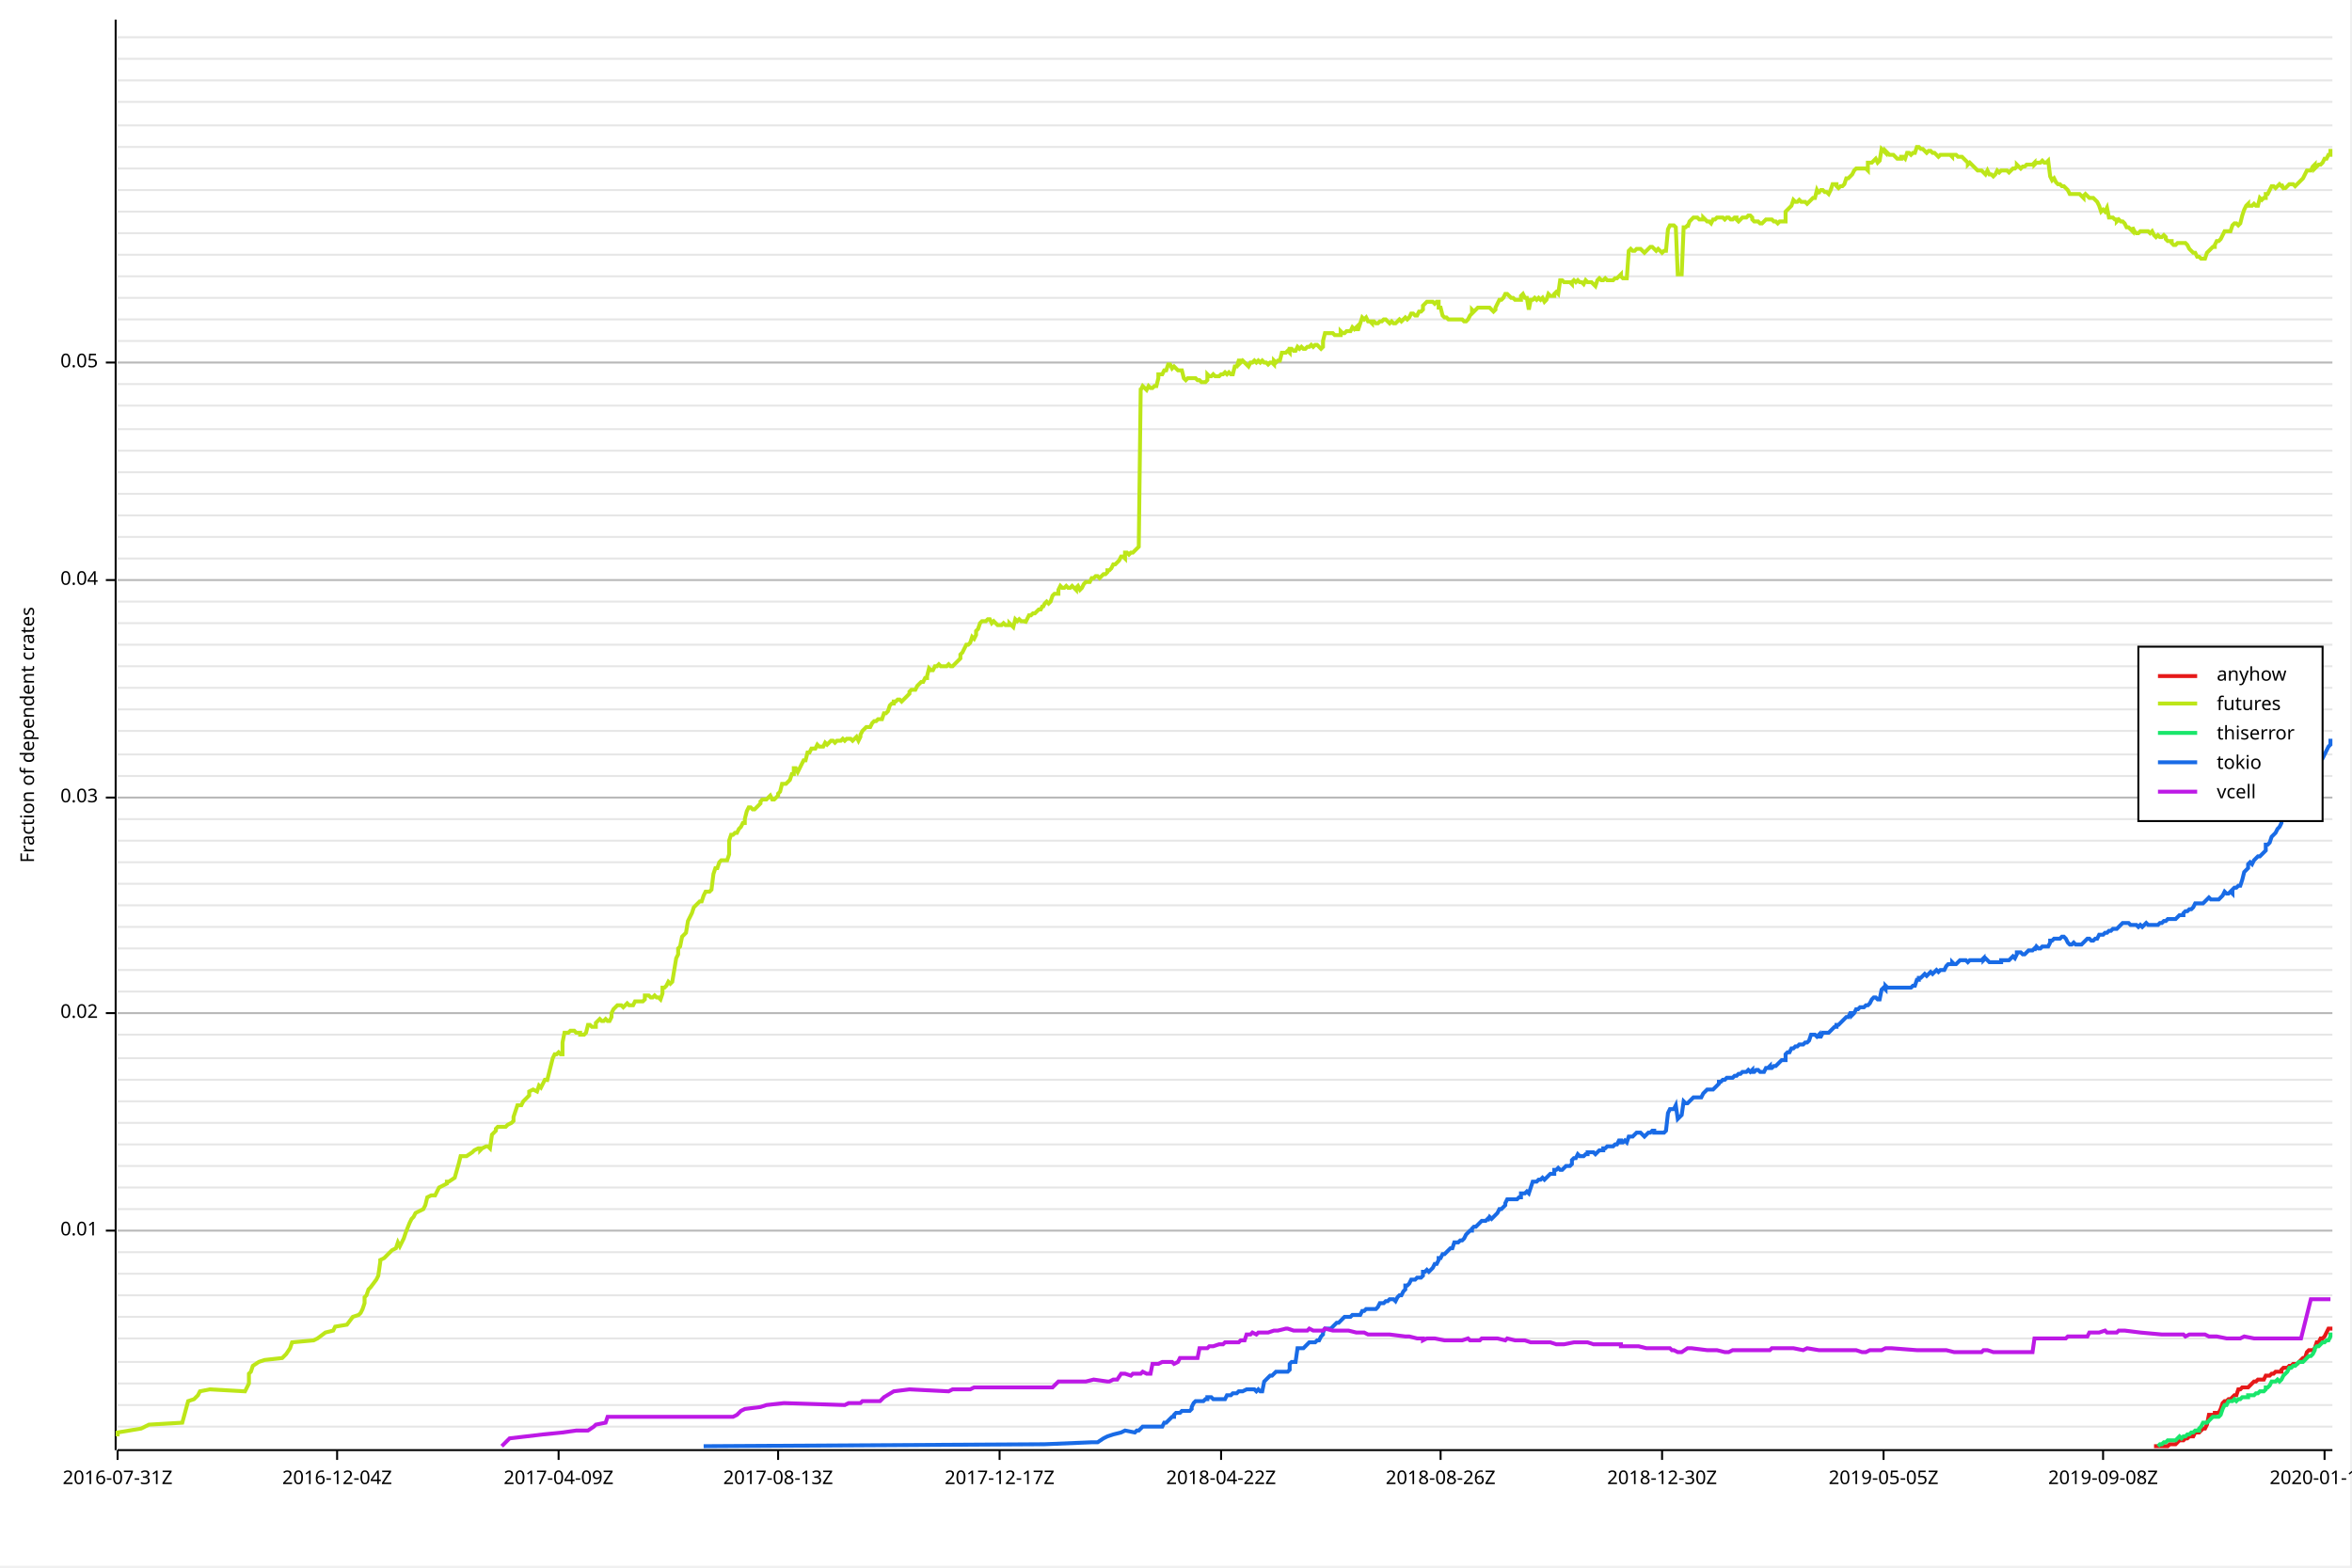
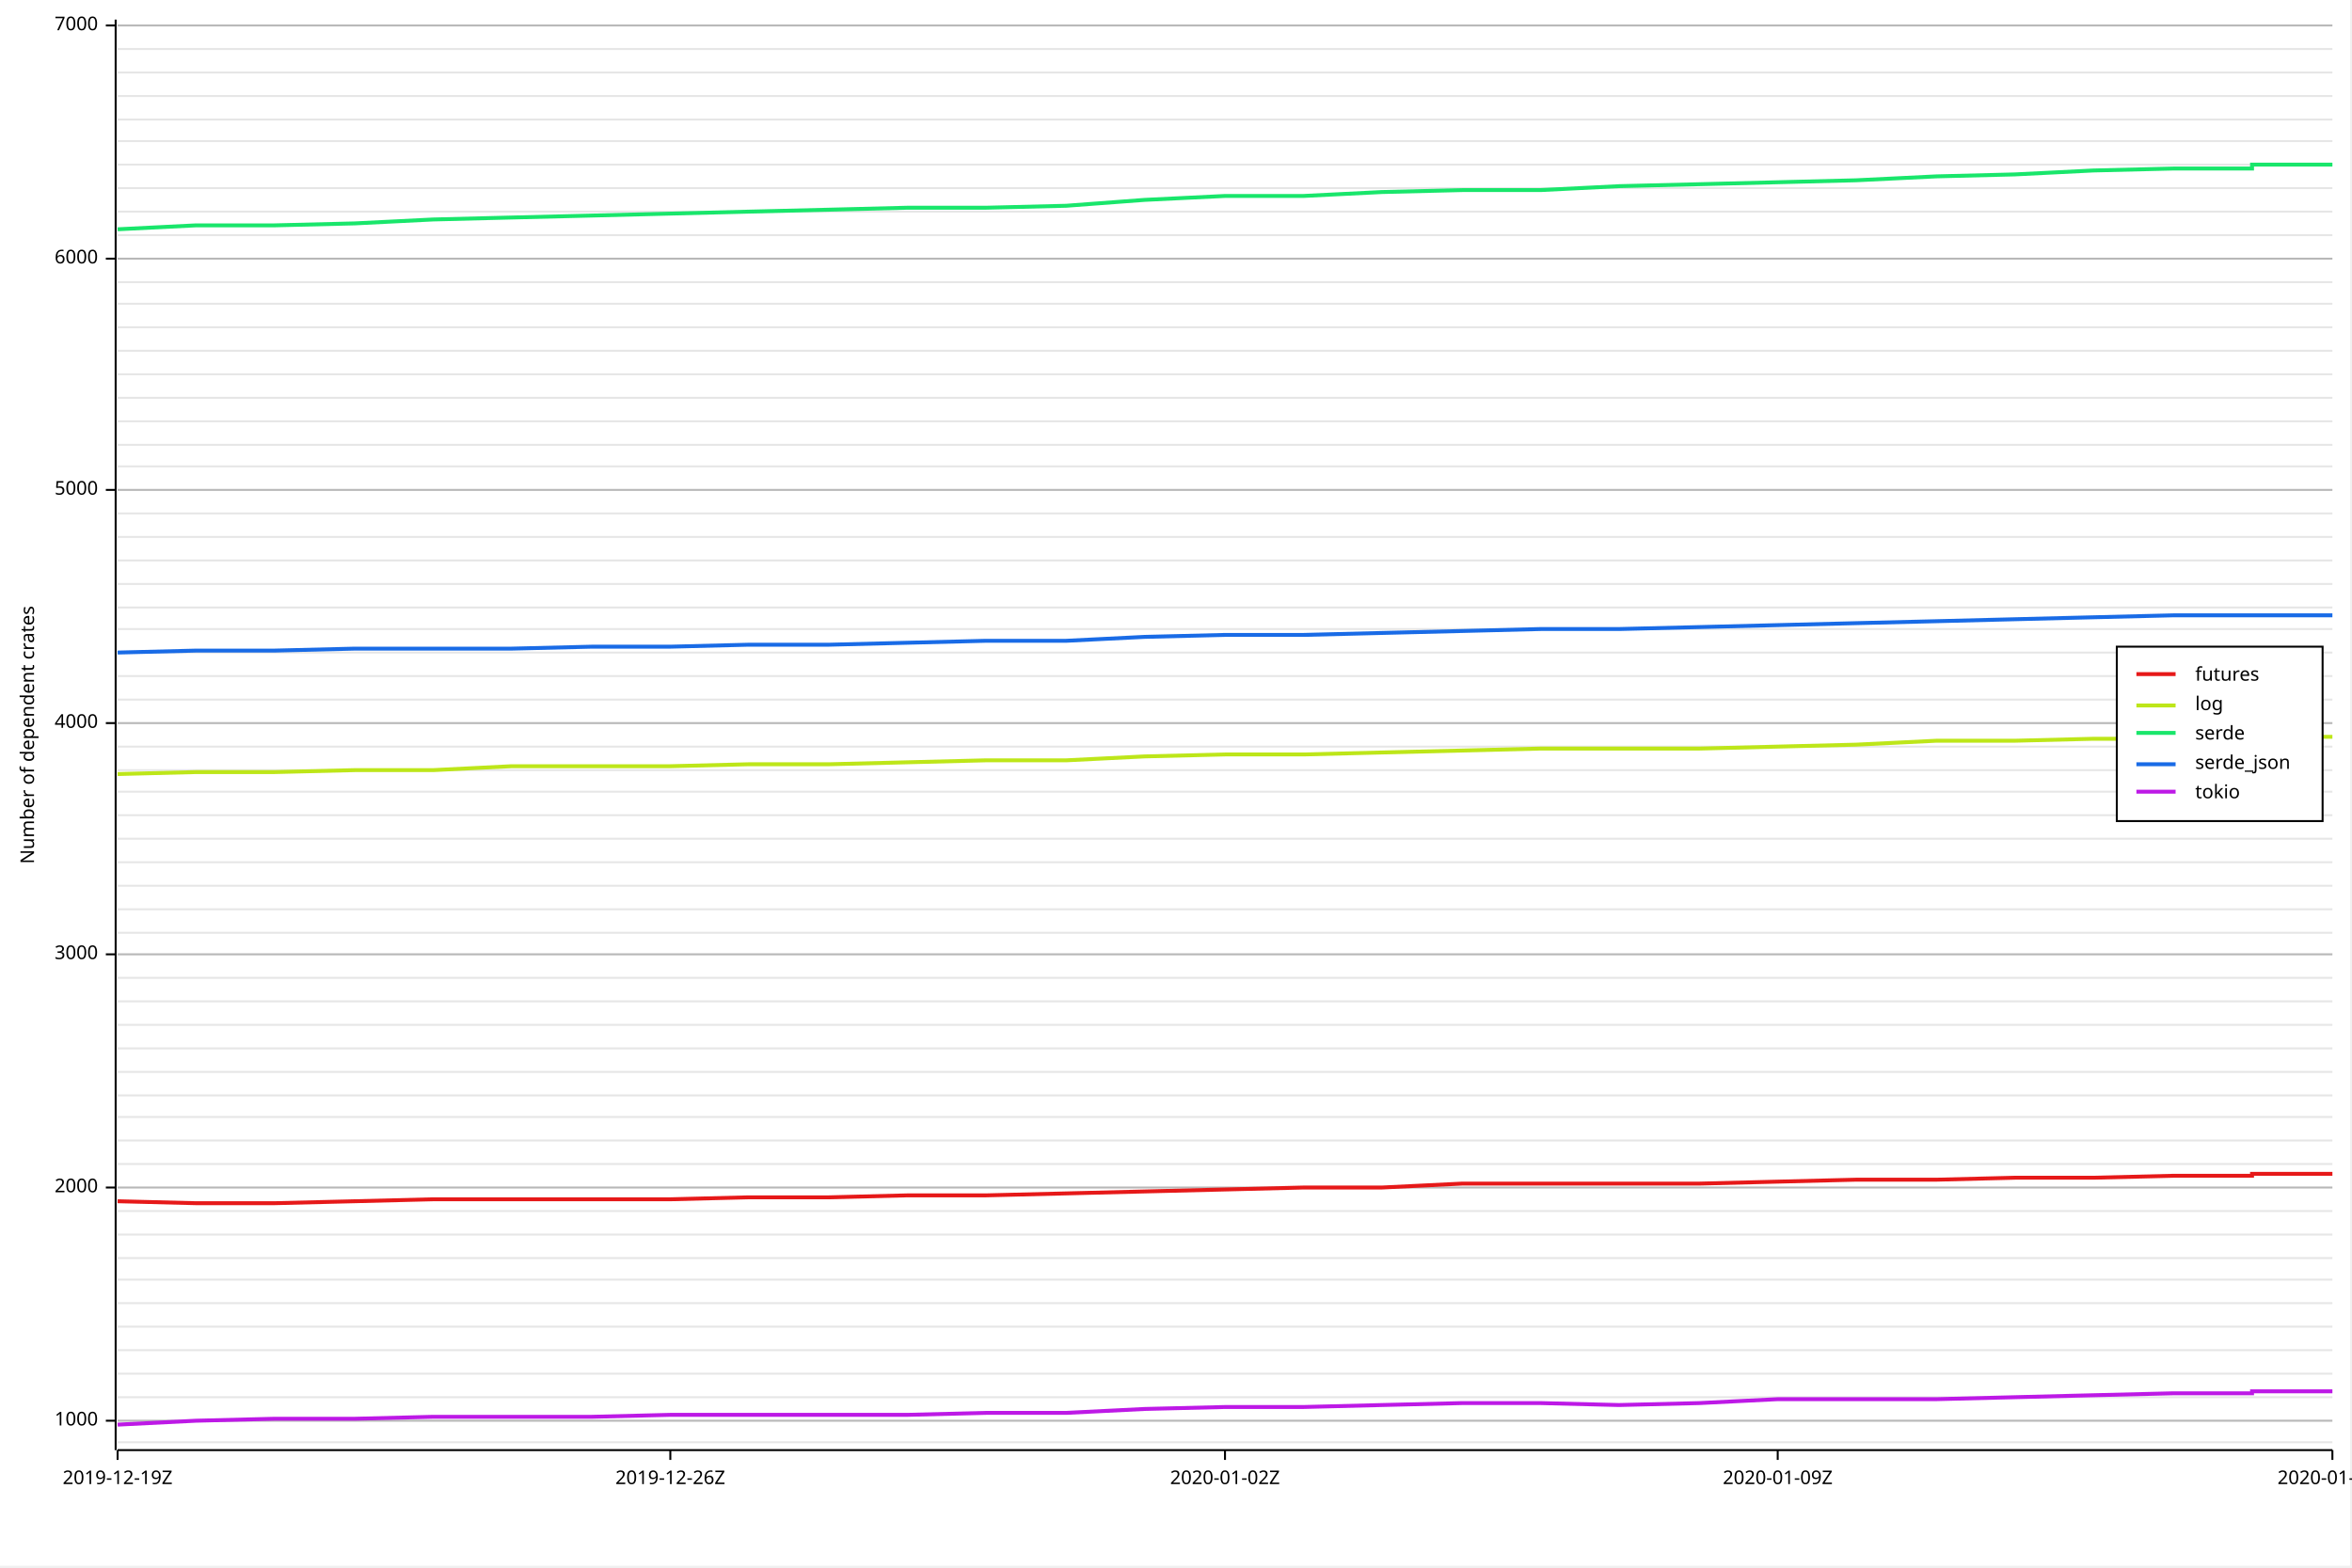
<svg xmlns="http://www.w3.org/2000/svg" width="1200" height="800">
  <rect x="0" y="0" width="1199" height="799" opacity="1" fill="#FFFFFF" stroke="none" />
-   <line opacity="0.1" stroke="#000000" stroke-width="1" x1="60" y1="728" x2="1190" y2="728" />
-   <line opacity="0.1" stroke="#000000" stroke-width="1" x1="60" y1="717" x2="1190" y2="717" />
-   <line opacity="0.1" stroke="#000000" stroke-width="1" x1="60" y1="706" x2="1190" y2="706" />
-   <line opacity="0.1" stroke="#000000" stroke-width="1" x1="60" y1="695" x2="1190" y2="695" />
-   <line opacity="0.1" stroke="#000000" stroke-width="1" x1="60" y1="683" x2="1190" y2="683" />
-   <line opacity="0.1" stroke="#000000" stroke-width="1" x1="60" y1="672" x2="1190" y2="672" />
-   <line opacity="0.1" stroke="#000000" stroke-width="1" x1="60" y1="661" x2="1190" y2="661" />
-   <line opacity="0.1" stroke="#000000" stroke-width="1" x1="60" y1="650" x2="1190" y2="650" />
-   <line opacity="0.1" stroke="#000000" stroke-width="1" x1="60" y1="639" x2="1190" y2="639" />
-   <line opacity="0.1" stroke="#000000" stroke-width="1" x1="60" y1="628" x2="1190" y2="628" />
-   <line opacity="0.1" stroke="#000000" stroke-width="1" x1="60" y1="617" x2="1190" y2="617" />
+   <line opacity="0.1" stroke="#000000" stroke-width="1" x1="60" y1="736" x2="1190" y2="736" />
+   <line opacity="0.1" stroke="#000000" stroke-width="1" x1="60" y1="725" x2="1190" y2="725" />
+   <line opacity="0.1" stroke="#000000" stroke-width="1" x1="60" y1="713" x2="1190" y2="713" />
+   <line opacity="0.1" stroke="#000000" stroke-width="1" x1="60" y1="701" x2="1190" y2="701" />
+   <line opacity="0.1" stroke="#000000" stroke-width="1" x1="60" y1="689" x2="1190" y2="689" />
+   <line opacity="0.1" stroke="#000000" stroke-width="1" x1="60" y1="677" x2="1190" y2="677" />
+   <line opacity="0.1" stroke="#000000" stroke-width="1" x1="60" y1="665" x2="1190" y2="665" />
+   <line opacity="0.1" stroke="#000000" stroke-width="1" x1="60" y1="653" x2="1190" y2="653" />
+   <line opacity="0.1" stroke="#000000" stroke-width="1" x1="60" y1="642" x2="1190" y2="642" />
+   <line opacity="0.1" stroke="#000000" stroke-width="1" x1="60" y1="630" x2="1190" y2="630" />
+   <line opacity="0.1" stroke="#000000" stroke-width="1" x1="60" y1="618" x2="1190" y2="618" />
  <line opacity="0.1" stroke="#000000" stroke-width="1" x1="60" y1="606" x2="1190" y2="606" />
-   <line opacity="0.1" stroke="#000000" stroke-width="1" x1="60" y1="595" x2="1190" y2="595" />
-   <line opacity="0.1" stroke="#000000" stroke-width="1" x1="60" y1="584" x2="1190" y2="584" />
-   <line opacity="0.1" stroke="#000000" stroke-width="1" x1="60" y1="573" x2="1190" y2="573" />
-   <line opacity="0.1" stroke="#000000" stroke-width="1" x1="60" y1="562" x2="1190" y2="562" />
-   <line opacity="0.1" stroke="#000000" stroke-width="1" x1="60" y1="551" x2="1190" y2="551" />
-   <line opacity="0.1" stroke="#000000" stroke-width="1" x1="60" y1="540" x2="1190" y2="540" />
-   <line opacity="0.1" stroke="#000000" stroke-width="1" x1="60" y1="528" x2="1190" y2="528" />
-   <line opacity="0.1" stroke="#000000" stroke-width="1" x1="60" y1="517" x2="1190" y2="517" />
-   <line opacity="0.1" stroke="#000000" stroke-width="1" x1="60" y1="506" x2="1190" y2="506" />
-   <line opacity="0.1" stroke="#000000" stroke-width="1" x1="60" y1="495" x2="1190" y2="495" />
-   <line opacity="0.1" stroke="#000000" stroke-width="1" x1="60" y1="484" x2="1190" y2="484" />
-   <line opacity="0.1" stroke="#000000" stroke-width="1" x1="60" y1="473" x2="1190" y2="473" />
-   <line opacity="0.1" stroke="#000000" stroke-width="1" x1="60" y1="462" x2="1190" y2="462" />
-   <line opacity="0.1" stroke="#000000" stroke-width="1" x1="60" y1="451" x2="1190" y2="451" />
+   <line opacity="0.1" stroke="#000000" stroke-width="1" x1="60" y1="594" x2="1190" y2="594" />
+   <line opacity="0.1" stroke="#000000" stroke-width="1" x1="60" y1="582" x2="1190" y2="582" />
+   <line opacity="0.1" stroke="#000000" stroke-width="1" x1="60" y1="570" x2="1190" y2="570" />
+   <line opacity="0.1" stroke="#000000" stroke-width="1" x1="60" y1="559" x2="1190" y2="559" />
+   <line opacity="0.1" stroke="#000000" stroke-width="1" x1="60" y1="547" x2="1190" y2="547" />
+   <line opacity="0.1" stroke="#000000" stroke-width="1" x1="60" y1="535" x2="1190" y2="535" />
+   <line opacity="0.1" stroke="#000000" stroke-width="1" x1="60" y1="523" x2="1190" y2="523" />
+   <line opacity="0.1" stroke="#000000" stroke-width="1" x1="60" y1="511" x2="1190" y2="511" />
+   <line opacity="0.1" stroke="#000000" stroke-width="1" x1="60" y1="499" x2="1190" y2="499" />
+   <line opacity="0.1" stroke="#000000" stroke-width="1" x1="60" y1="487" x2="1190" y2="487" />
+   <line opacity="0.1" stroke="#000000" stroke-width="1" x1="60" y1="476" x2="1190" y2="476" />
+   <line opacity="0.1" stroke="#000000" stroke-width="1" x1="60" y1="464" x2="1190" y2="464" />
+   <line opacity="0.1" stroke="#000000" stroke-width="1" x1="60" y1="452" x2="1190" y2="452" />
  <line opacity="0.1" stroke="#000000" stroke-width="1" x1="60" y1="440" x2="1190" y2="440" />
-   <line opacity="0.1" stroke="#000000" stroke-width="1" x1="60" y1="429" x2="1190" y2="429" />
-   <line opacity="0.1" stroke="#000000" stroke-width="1" x1="60" y1="418" x2="1190" y2="418" />
-   <line opacity="0.1" stroke="#000000" stroke-width="1" x1="60" y1="407" x2="1190" y2="407" />
-   <line opacity="0.1" stroke="#000000" stroke-width="1" x1="60" y1="396" x2="1190" y2="396" />
-   <line opacity="0.1" stroke="#000000" stroke-width="1" x1="60" y1="385" x2="1190" y2="385" />
-   <line opacity="0.1" stroke="#000000" stroke-width="1" x1="60" y1="373" x2="1190" y2="373" />
-   <line opacity="0.1" stroke="#000000" stroke-width="1" x1="60" y1="362" x2="1190" y2="362" />
-   <line opacity="0.1" stroke="#000000" stroke-width="1" x1="60" y1="351" x2="1190" y2="351" />
-   <line opacity="0.1" stroke="#000000" stroke-width="1" x1="60" y1="340" x2="1190" y2="340" />
-   <line opacity="0.1" stroke="#000000" stroke-width="1" x1="60" y1="329" x2="1190" y2="329" />
-   <line opacity="0.1" stroke="#000000" stroke-width="1" x1="60" y1="318" x2="1190" y2="318" />
-   <line opacity="0.1" stroke="#000000" stroke-width="1" x1="60" y1="307" x2="1190" y2="307" />
-   <line opacity="0.1" stroke="#000000" stroke-width="1" x1="60" y1="296" x2="1190" y2="296" />
-   <line opacity="0.1" stroke="#000000" stroke-width="1" x1="60" y1="285" x2="1190" y2="285" />
+   <line opacity="0.1" stroke="#000000" stroke-width="1" x1="60" y1="428" x2="1190" y2="428" />
+   <line opacity="0.1" stroke="#000000" stroke-width="1" x1="60" y1="416" x2="1190" y2="416" />
+   <line opacity="0.1" stroke="#000000" stroke-width="1" x1="60" y1="404" x2="1190" y2="404" />
+   <line opacity="0.1" stroke="#000000" stroke-width="1" x1="60" y1="393" x2="1190" y2="393" />
+   <line opacity="0.1" stroke="#000000" stroke-width="1" x1="60" y1="381" x2="1190" y2="381" />
+   <line opacity="0.1" stroke="#000000" stroke-width="1" x1="60" y1="369" x2="1190" y2="369" />
+   <line opacity="0.1" stroke="#000000" stroke-width="1" x1="60" y1="357" x2="1190" y2="357" />
+   <line opacity="0.1" stroke="#000000" stroke-width="1" x1="60" y1="345" x2="1190" y2="345" />
+   <line opacity="0.1" stroke="#000000" stroke-width="1" x1="60" y1="333" x2="1190" y2="333" />
+   <line opacity="0.1" stroke="#000000" stroke-width="1" x1="60" y1="321" x2="1190" y2="321" />
+   <line opacity="0.1" stroke="#000000" stroke-width="1" x1="60" y1="310" x2="1190" y2="310" />
+   <line opacity="0.1" stroke="#000000" stroke-width="1" x1="60" y1="298" x2="1190" y2="298" />
+   <line opacity="0.1" stroke="#000000" stroke-width="1" x1="60" y1="286" x2="1190" y2="286" />
  <line opacity="0.1" stroke="#000000" stroke-width="1" x1="60" y1="274" x2="1190" y2="274" />
-   <line opacity="0.1" stroke="#000000" stroke-width="1" x1="60" y1="263" x2="1190" y2="263" />
-   <line opacity="0.1" stroke="#000000" stroke-width="1" x1="60" y1="252" x2="1190" y2="252" />
-   <line opacity="0.1" stroke="#000000" stroke-width="1" x1="60" y1="241" x2="1190" y2="241" />
-   <line opacity="0.1" stroke="#000000" stroke-width="1" x1="60" y1="230" x2="1190" y2="230" />
-   <line opacity="0.1" stroke="#000000" stroke-width="1" x1="60" y1="219" x2="1190" y2="219" />
-   <line opacity="0.1" stroke="#000000" stroke-width="1" x1="60" y1="207" x2="1190" y2="207" />
-   <line opacity="0.1" stroke="#000000" stroke-width="1" x1="60" y1="196" x2="1190" y2="196" />
-   <line opacity="0.1" stroke="#000000" stroke-width="1" x1="60" y1="185" x2="1190" y2="185" />
-   <line opacity="0.1" stroke="#000000" stroke-width="1" x1="60" y1="174" x2="1190" y2="174" />
-   <line opacity="0.1" stroke="#000000" stroke-width="1" x1="60" y1="163" x2="1190" y2="163" />
-   <line opacity="0.1" stroke="#000000" stroke-width="1" x1="60" y1="152" x2="1190" y2="152" />
-   <line opacity="0.1" stroke="#000000" stroke-width="1" x1="60" y1="141" x2="1190" y2="141" />
-   <line opacity="0.1" stroke="#000000" stroke-width="1" x1="60" y1="130" x2="1190" y2="130" />
-   <line opacity="0.1" stroke="#000000" stroke-width="1" x1="60" y1="119" x2="1190" y2="119" />
+   <line opacity="0.1" stroke="#000000" stroke-width="1" x1="60" y1="262" x2="1190" y2="262" />
+   <line opacity="0.1" stroke="#000000" stroke-width="1" x1="60" y1="250" x2="1190" y2="250" />
+   <line opacity="0.1" stroke="#000000" stroke-width="1" x1="60" y1="238" x2="1190" y2="238" />
+   <line opacity="0.1" stroke="#000000" stroke-width="1" x1="60" y1="227" x2="1190" y2="227" />
+   <line opacity="0.1" stroke="#000000" stroke-width="1" x1="60" y1="215" x2="1190" y2="215" />
+   <line opacity="0.1" stroke="#000000" stroke-width="1" x1="60" y1="203" x2="1190" y2="203" />
+   <line opacity="0.1" stroke="#000000" stroke-width="1" x1="60" y1="191" x2="1190" y2="191" />
+   <line opacity="0.1" stroke="#000000" stroke-width="1" x1="60" y1="179" x2="1190" y2="179" />
+   <line opacity="0.1" stroke="#000000" stroke-width="1" x1="60" y1="167" x2="1190" y2="167" />
+   <line opacity="0.1" stroke="#000000" stroke-width="1" x1="60" y1="155" x2="1190" y2="155" />
+   <line opacity="0.1" stroke="#000000" stroke-width="1" x1="60" y1="144" x2="1190" y2="144" />
+   <line opacity="0.1" stroke="#000000" stroke-width="1" x1="60" y1="132" x2="1190" y2="132" />
+   <line opacity="0.1" stroke="#000000" stroke-width="1" x1="60" y1="120" x2="1190" y2="120" />
  <line opacity="0.1" stroke="#000000" stroke-width="1" x1="60" y1="108" x2="1190" y2="108" />
-   <line opacity="0.1" stroke="#000000" stroke-width="1" x1="60" y1="97" x2="1190" y2="97" />
-   <line opacity="0.1" stroke="#000000" stroke-width="1" x1="60" y1="86" x2="1190" y2="86" />
-   <line opacity="0.1" stroke="#000000" stroke-width="1" x1="60" y1="75" x2="1190" y2="75" />
-   <line opacity="0.1" stroke="#000000" stroke-width="1" x1="60" y1="64" x2="1190" y2="64" />
-   <line opacity="0.1" stroke="#000000" stroke-width="1" x1="60" y1="52" x2="1190" y2="52" />
-   <line opacity="0.1" stroke="#000000" stroke-width="1" x1="60" y1="41" x2="1190" y2="41" />
-   <line opacity="0.1" stroke="#000000" stroke-width="1" x1="60" y1="30" x2="1190" y2="30" />
-   <line opacity="0.1" stroke="#000000" stroke-width="1" x1="60" y1="19" x2="1190" y2="19" />
+   <line opacity="0.1" stroke="#000000" stroke-width="1" x1="60" y1="96" x2="1190" y2="96" />
+   <line opacity="0.1" stroke="#000000" stroke-width="1" x1="60" y1="84" x2="1190" y2="84" />
+   <line opacity="0.1" stroke="#000000" stroke-width="1" x1="60" y1="72" x2="1190" y2="72" />
+   <line opacity="0.1" stroke="#000000" stroke-width="1" x1="60" y1="61" x2="1190" y2="61" />
+   <line opacity="0.1" stroke="#000000" stroke-width="1" x1="60" y1="49" x2="1190" y2="49" />
+   <line opacity="0.1" stroke="#000000" stroke-width="1" x1="60" y1="37" x2="1190" y2="37" />
+   <line opacity="0.1" stroke="#000000" stroke-width="1" x1="60" y1="25" x2="1190" y2="25" />
+   <line opacity="0.1" stroke="#000000" stroke-width="1" x1="60" y1="13" x2="1190" y2="13" />
  <text x="10" y="375" dy="0.76em" text-anchor="middle" font-family="sans-serif" font-size="9.677" opacity="1" fill="#000000" transform="rotate(270, 10, 375)">
- Fraction of dependent crates
+ Number of dependent crates
</text>
-   <line opacity="0.2" stroke="#000000" stroke-width="1" x1="60" y1="628" x2="1190" y2="628" />
-   <line opacity="0.2" stroke="#000000" stroke-width="1" x1="60" y1="517" x2="1190" y2="517" />
-   <line opacity="0.2" stroke="#000000" stroke-width="1" x1="60" y1="407" x2="1190" y2="407" />
-   <line opacity="0.2" stroke="#000000" stroke-width="1" x1="60" y1="296" x2="1190" y2="296" />
-   <line opacity="0.2" stroke="#000000" stroke-width="1" x1="60" y1="185" x2="1190" y2="185" />
+   <line opacity="0.2" stroke="#000000" stroke-width="1" x1="60" y1="725" x2="1190" y2="725" />
+   <line opacity="0.2" stroke="#000000" stroke-width="1" x1="60" y1="606" x2="1190" y2="606" />
+   <line opacity="0.2" stroke="#000000" stroke-width="1" x1="60" y1="487" x2="1190" y2="487" />
+   <line opacity="0.2" stroke="#000000" stroke-width="1" x1="60" y1="369" x2="1190" y2="369" />
+   <line opacity="0.2" stroke="#000000" stroke-width="1" x1="60" y1="250" x2="1190" y2="250" />
+   <line opacity="0.2" stroke="#000000" stroke-width="1" x1="60" y1="132" x2="1190" y2="132" />
+   <line opacity="0.2" stroke="#000000" stroke-width="1" x1="60" y1="13" x2="1190" y2="13" />
  <polyline fill="none" opacity="1" stroke="#000000" stroke-width="1" points="59,10 59,740 " />
-   <text x="50" y="628" dy="0.5ex" text-anchor="end" font-family="sans-serif" font-size="9.677" opacity="1" fill="#000000">
- 0.01
+   <text x="50" y="725" dy="0.5ex" text-anchor="end" font-family="sans-serif" font-size="9.677" opacity="1" fill="#000000">
+ 1000
</text>
-   <polyline fill="none" opacity="1" stroke="#000000" stroke-width="1" points="54,628 59,628 " />
-   <text x="50" y="517" dy="0.5ex" text-anchor="end" font-family="sans-serif" font-size="9.677" opacity="1" fill="#000000">
- 0.02
+   <polyline fill="none" opacity="1" stroke="#000000" stroke-width="1" points="54,725 59,725 " />
+   <text x="50" y="606" dy="0.5ex" text-anchor="end" font-family="sans-serif" font-size="9.677" opacity="1" fill="#000000">
+ 2000
</text>
-   <polyline fill="none" opacity="1" stroke="#000000" stroke-width="1" points="54,517 59,517 " />
-   <text x="50" y="407" dy="0.5ex" text-anchor="end" font-family="sans-serif" font-size="9.677" opacity="1" fill="#000000">
- 0.03
+   <polyline fill="none" opacity="1" stroke="#000000" stroke-width="1" points="54,606 59,606 " />
+   <text x="50" y="487" dy="0.5ex" text-anchor="end" font-family="sans-serif" font-size="9.677" opacity="1" fill="#000000">
+ 3000
</text>
-   <polyline fill="none" opacity="1" stroke="#000000" stroke-width="1" points="54,407 59,407 " />
-   <text x="50" y="296" dy="0.5ex" text-anchor="end" font-family="sans-serif" font-size="9.677" opacity="1" fill="#000000">
- 0.04
+   <polyline fill="none" opacity="1" stroke="#000000" stroke-width="1" points="54,487 59,487 " />
+   <text x="50" y="369" dy="0.5ex" text-anchor="end" font-family="sans-serif" font-size="9.677" opacity="1" fill="#000000">
+ 4000
</text>
-   <polyline fill="none" opacity="1" stroke="#000000" stroke-width="1" points="54,296 59,296 " />
-   <text x="50" y="185" dy="0.5ex" text-anchor="end" font-family="sans-serif" font-size="9.677" opacity="1" fill="#000000">
- 0.05
+   <polyline fill="none" opacity="1" stroke="#000000" stroke-width="1" points="54,369 59,369 " />
+   <text x="50" y="250" dy="0.5ex" text-anchor="end" font-family="sans-serif" font-size="9.677" opacity="1" fill="#000000">
+ 5000
</text>
-   <polyline fill="none" opacity="1" stroke="#000000" stroke-width="1" points="54,185 59,185 " />
+   <polyline fill="none" opacity="1" stroke="#000000" stroke-width="1" points="54,250 59,250 " />
+   <text x="50" y="132" dy="0.5ex" text-anchor="end" font-family="sans-serif" font-size="9.677" opacity="1" fill="#000000">
+ 6000
+ </text>
+   <polyline fill="none" opacity="1" stroke="#000000" stroke-width="1" points="54,132 59,132 " />
+   <text x="50" y="13" dy="0.5ex" text-anchor="end" font-family="sans-serif" font-size="9.677" opacity="1" fill="#000000">
+ 7000
+ </text>
+   <polyline fill="none" opacity="1" stroke="#000000" stroke-width="1" points="54,13 59,13 " />
  <polyline fill="none" opacity="1" stroke="#000000" stroke-width="1" points="60,740 1190,740 " />
  <text x="60" y="750" dy="0.76em" text-anchor="middle" font-family="sans-serif" font-size="9.677" opacity="1" fill="#000000">
- 2016-07-31Z
+ 2019-12-19Z
</text>
  <polyline fill="none" opacity="1" stroke="#000000" stroke-width="1" points="60,740 60,745 " />
-   <text x="172" y="750" dy="0.76em" text-anchor="middle" font-family="sans-serif" font-size="9.677" opacity="1" fill="#000000">
- 2016-12-04Z
+   <text x="342" y="750" dy="0.76em" text-anchor="middle" font-family="sans-serif" font-size="9.677" opacity="1" fill="#000000">
+ 2019-12-26Z
</text>
-   <polyline fill="none" opacity="1" stroke="#000000" stroke-width="1" points="172,740 172,745 " />
-   <text x="285" y="750" dy="0.76em" text-anchor="middle" font-family="sans-serif" font-size="9.677" opacity="1" fill="#000000">
- 2017-04-09Z
+   <polyline fill="none" opacity="1" stroke="#000000" stroke-width="1" points="342,740 342,745 " />
+   <text x="625" y="750" dy="0.76em" text-anchor="middle" font-family="sans-serif" font-size="9.677" opacity="1" fill="#000000">
+ 2020-01-02Z
</text>
-   <polyline fill="none" opacity="1" stroke="#000000" stroke-width="1" points="285,740 285,745 " />
-   <text x="397" y="750" dy="0.76em" text-anchor="middle" font-family="sans-serif" font-size="9.677" opacity="1" fill="#000000">
- 2017-08-13Z
+   <polyline fill="none" opacity="1" stroke="#000000" stroke-width="1" points="625,740 625,745 " />
+   <text x="907" y="750" dy="0.76em" text-anchor="middle" font-family="sans-serif" font-size="9.677" opacity="1" fill="#000000">
+ 2020-01-09Z
</text>
-   <polyline fill="none" opacity="1" stroke="#000000" stroke-width="1" points="397,740 397,745 " />
-   <text x="510" y="750" dy="0.76em" text-anchor="middle" font-family="sans-serif" font-size="9.677" opacity="1" fill="#000000">
- 2017-12-17Z
+   <polyline fill="none" opacity="1" stroke="#000000" stroke-width="1" points="907,740 907,745 " />
+   <text x="1190" y="750" dy="0.76em" text-anchor="middle" font-family="sans-serif" font-size="9.677" opacity="1" fill="#000000">
+ 2020-01-16Z
</text>
-   <polyline fill="none" opacity="1" stroke="#000000" stroke-width="1" points="510,740 510,745 " />
-   <text x="623" y="750" dy="0.76em" text-anchor="middle" font-family="sans-serif" font-size="9.677" opacity="1" fill="#000000">
- 2018-04-22Z
- </text>
-   <polyline fill="none" opacity="1" stroke="#000000" stroke-width="1" points="623,740 623,745 " />
-   <text x="735" y="750" dy="0.76em" text-anchor="middle" font-family="sans-serif" font-size="9.677" opacity="1" fill="#000000">
- 2018-08-26Z
- </text>
-   <polyline fill="none" opacity="1" stroke="#000000" stroke-width="1" points="735,740 735,745 " />
-   <text x="848" y="750" dy="0.76em" text-anchor="middle" font-family="sans-serif" font-size="9.677" opacity="1" fill="#000000">
- 2018-12-30Z
- </text>
-   <polyline fill="none" opacity="1" stroke="#000000" stroke-width="1" points="848,740 848,745 " />
-   <text x="961" y="750" dy="0.76em" text-anchor="middle" font-family="sans-serif" font-size="9.677" opacity="1" fill="#000000">
- 2019-05-05Z
- </text>
-   <polyline fill="none" opacity="1" stroke="#000000" stroke-width="1" points="961,740 961,745 " />
-   <text x="1073" y="750" dy="0.76em" text-anchor="middle" font-family="sans-serif" font-size="9.677" opacity="1" fill="#000000">
- 2019-09-08Z
- </text>
-   <polyline fill="none" opacity="1" stroke="#000000" stroke-width="1" points="1073,740 1073,745 " />
-   <text x="1186" y="750" dy="0.76em" text-anchor="middle" font-family="sans-serif" font-size="9.677" opacity="1" fill="#000000">
- 2020-01-12Z
- </text>
-   <polyline fill="none" opacity="1" stroke="#000000" stroke-width="1" points="1186,740 1186,745 " />
-   <polyline fill="none" opacity="1" stroke="#E61919" stroke-width="2" points="1099,738 1101,738 1102,738 1104,738 1105,738 1105,738 1106,738 1107,737 1108,737 1108,737 1110,737 1111,736 1112,735 1113,735 1114,735 1114,735 1115,734 1116,734 1117,733 1118,733 1119,733 1120,731 1122,731 1122,731 1123,730 1124,729 1125,729 1126,727 1127,722 1128,722 1129,722 1130,722 1130,721 1131,721 1132,721 1133,719 1134,716 1135,715 1136,715 1137,714 1138,714 1139,713 1139,713 1140,712 1141,712 1142,709 1143,709 1144,708 1145,708 1146,708 1147,708 1147,708 1148,707 1149,706 1150,705 1151,705 1152,704 1153,704 1154,704 1155,704 1156,702 1156,702 1157,702 1158,702 1159,701 1160,701 1161,700 1162,700 1163,700 1164,700 1164,699 1165,698 1166,698 1167,698 1168,697 1169,697 1170,696 1171,696 1172,696 1173,695 1173,695 1174,694 1175,693 1176,693 1177,690 1178,689 1179,689 1180,689 1181,688 1181,688 1182,685 1183,685 1184,683 1185,683 1186,682 1187,680 1188,678 1189,678 1189,678 1190,678 " />
-   <polyline fill="none" opacity="1" stroke="#BDE619" stroke-width="2" points="60,733 60,731 72,729 76,727 93,726 96,715 99,714 101,712 102,710 107,709 125,710 126,708 127,706 127,701 128,700 129,697 132,695 135,694 144,693 146,691 148,688 149,685 160,684 162,683 166,680 170,679 171,677 177,676 180,672 183,671 184,670 185,668 186,665 186,662 187,661 188,658 189,657 192,653 193,651 194,644 194,643 196,642 200,638 202,637 203,634 204,636 206,632 207,629 209,624 210,622 211,621 212,619 216,617 217,615 218,611 220,610 222,610 223,608 224,606 226,605 228,604 228,603 229,603 232,601 234,594 235,590 237,590 238,590 241,588 242,587 244,586 245,586 245,587 246,586 248,585 249,585 250,586 251,579 253,577 253,576 254,575 256,575 257,575 258,575 259,574 261,573 262,572 262,570 263,567 264,564 266,564 267,562 268,561 269,560 270,559 270,557 272,556 274,557 275,554 276,555 277,553 278,551 279,551 279,552 280,548 282,540 283,538 284,538 285,537 286,538 287,538 287,532 288,527 289,527 290,527 291,526 292,526 293,526 294,527 295,527 296,527 296,528 297,528 298,528 299,527 300,523 301,523 302,524 303,524 304,524 304,522 305,521 306,520 307,521 308,521 309,520 310,521 311,521 312,519 312,517 313,515 314,514 315,513 316,513 317,513 318,514 319,513 320,512 321,513 321,513 322,513 323,513 324,511 325,511 326,511 327,511 328,511 329,510 329,508 330,508 331,508 332,509 333,509 334,508 335,509 336,509 337,510 338,507 338,504 339,504 340,503 341,501 342,502 343,501 344,495 345,489 346,487 346,484 347,483 348,478 349,477 350,476 351,470 352,468 353,466 354,463 355,462 355,462 356,461 357,460 358,460 359,457 360,455 361,455 362,455 363,454 363,454 364,446 365,443 366,443 367,440 368,439 369,439 370,439 371,439 372,436 372,429 373,426 374,426 375,425 376,425 377,423 378,422 379,420 380,420 380,418 381,414 382,412 383,412 384,413 385,413 386,412 387,411 388,410 388,409 389,408 390,408 391,408 392,407 393,406 394,408 395,408 396,407 397,406 397,405 398,404 399,400 400,400 401,400 402,399 403,398 404,395 405,395 405,392 406,392 407,394 408,392 409,390 410,388 411,388 412,384 413,384 414,382 414,382 415,382 416,382 417,380 418,381 419,381 420,381 421,379 422,380 422,380 423,379 424,378 425,378 426,379 427,378 428,378 429,378 430,377 431,378 431,378 432,377 433,377 434,377 435,378 436,377 437,376 438,378 439,376 439,375 440,373 441,372 442,371 443,371 444,371 445,369 446,368 447,368 447,368 448,367 449,367 450,367 451,364 452,364 453,363 454,360 455,359 456,359 456,358 457,358 458,357 459,357 460,358 461,357 462,356 463,355 464,354 464,353 465,352 466,352 467,352 468,350 469,349 470,348 471,348 472,346 473,346 473,345 474,341 475,342 476,342 477,340 478,340 479,339 480,340 481,340 481,340 482,340 483,340 484,339 485,340 486,340 487,339 488,338 489,337 490,336 490,334 491,333 492,331 493,329 494,329 495,328 496,325 497,326 498,324 498,322 499,321 500,318 501,317 502,317 503,317 504,316 505,316 506,318 506,318 507,317 508,318 509,319 510,319 511,319 512,318 513,319 514,319 515,319 515,318 516,319 517,320 518,316 519,317 520,316 521,317 522,317 523,317 523,318 524,316 525,314 526,314 527,313 528,313 529,312 530,311 531,311 532,309 532,310 533,308 534,307 535,308 536,307 537,304 538,303 539,303 540,303 540,301 541,299 542,300 543,300 544,299 545,300 546,300 547,299 548,300 549,301 549,300 550,299 551,301 552,300 553,298 554,297 555,297 556,297 557,295 557,295 558,295 559,294 560,294 561,295 562,294 563,293 564,293 565,292 565,291 566,291 567,290 568,288 569,288 570,287 571,286 572,284 573,284 574,285 574,282 575,282 576,283 577,282 578,282 579,281 580,280 581,279 582,198 582,199 583,197 584,198 585,199 586,197 587,198 588,198 589,197 590,197 591,193 591,191 592,191 593,191 594,189 595,189 596,186 597,186 598,188 599,187 599,187 600,188 601,189 602,189 603,189 604,193 605,194 606,193 607,193 608,193 608,193 609,193 610,193 611,194 612,194 613,195 614,195 615,195 616,194 616,191 617,192 618,192 619,191 620,192 621,192 622,192 623,191 624,191 625,190 625,190 626,191 627,190 628,191 629,191 630,187 631,187 632,184 633,184 633,185 634,184 635,185 636,186 637,187 638,185 639,185 640,184 641,185 641,185 642,184 643,185 644,184 645,185 646,185 647,186 648,185 649,185 650,186 650,184 651,185 652,184 653,184 654,180 655,180 656,180 657,179 658,180 658,178 659,178 660,179 661,179 662,177 663,178 664,177 665,178 666,178 667,177 667,177 668,177 669,176 670,177 671,176 672,176 673,177 674,178 675,177 675,174 676,170 677,170 678,170 679,170 680,170 681,171 682,171 683,171 684,171 684,169 685,170 686,170 687,169 688,169 689,169 690,167 691,168 692,167 692,168 693,168 694,165 695,162 696,163 697,162 698,164 699,164 700,165 700,164 701,164 702,165 703,165 704,164 705,164 706,163 707,163 708,164 709,165 709,165 710,164 711,165 712,165 713,164 714,163 715,164 716,163 717,162 717,162 718,163 719,162 720,160 721,160 722,161 723,161 724,159 725,159 726,158 726,156 727,155 728,154 729,154 730,154 731,154 732,155 733,154 734,154 734,157 735,157 736,161 737,162 738,162 739,163 740,163 741,163 742,163 743,163 743,163 744,163 745,163 746,163 747,164 748,164 749,163 750,161 751,160 751,158 752,159 753,158 754,157 755,157 756,157 757,157 758,157 759,157 759,157 760,157 761,158 762,159 763,158 763,157 764,155 765,153 766,153 767,152 768,150 768,150 769,150 770,151 771,152 772,152 773,153 774,153 775,153 776,153 776,151 777,150 778,152 779,152 780,158 781,153 782,153 783,152 784,153 785,152 785,152 786,153 787,152 788,154 789,153 790,150 791,151 792,151 793,151 793,150 794,149 795,150 796,143 797,143 798,144 799,144 800,144 801,144 802,145 802,144 803,143 804,144 805,143 806,144 807,144 808,145 809,143 810,144 810,144 811,144 812,144 813,145 814,146 815,143 816,142 817,143 818,143 818,143 819,142 820,143 821,143 822,143 823,143 824,142 825,142 826,141 827,140 827,141 828,142 829,142 830,142 831,128 832,127 833,128 834,128 835,127 835,127 836,127 837,127 838,128 839,129 840,128 841,127 842,126 843,126 844,127 844,127 845,128 846,127 847,128 848,129 849,128 850,128 851,117 852,115 852,115 853,115 854,115 855,116 856,140 857,140 858,140 859,116 860,116 861,115 861,116 862,113 863,112 864,111 865,111 866,111 867,112 868,112 869,112 869,111 870,112 871,113 872,113 873,114 874,112 875,112 876,111 877,111 877,111 878,111 879,111 880,112 881,111 882,111 883,112 884,112 885,111 886,111 886,112 887,113 888,112 889,111 890,111 891,111 892,110 893,110 894,111 894,112 895,113 896,113 897,113 898,114 899,114 900,113 901,112 902,112 903,112 903,112 904,112 905,113 906,113 907,114 908,113 909,113 910,113 911,113 911,108 912,107 913,106 914,105 915,102 916,103 917,103 918,102 919,103 920,103 920,103 921,103 922,104 923,103 924,102 925,101 926,101 927,97 928,99 928,98 929,97 930,97 931,98 932,98 933,99 934,97 935,94 936,94 937,94 937,95 938,96 939,95 940,95 941,94 942,91 943,91 944,90 945,89 945,89 946,87 947,86 948,86 949,86 950,86 951,86 952,86 953,87 953,83 954,83 955,83 956,82 957,81 958,83 959,82 960,76 961,77 962,78 962,77 963,78 964,79 965,79 966,79 967,80 968,81 969,81 970,81 970,80 971,80 972,81 973,78 974,78 975,79 976,78 977,78 978,75 979,75 979,75 980,76 981,76 982,77 983,78 984,77 985,77 986,78 987,78 987,78 988,79 989,80 990,79 991,79 992,79 993,79 994,79 995,79 996,80 996,79 997,79 998,79 999,80 1000,80 1001,80 1002,81 1003,82 1004,83 1004,84 1005,83 1006,84 1007,85 1008,86 1009,87 1010,87 1011,87 1012,88 1012,88 1013,89 1014,87 1015,89 1016,89 1017,90 1018,89 1019,87 1020,88 1021,87 1021,87 1022,87 1023,87 1024,87 1025,88 1026,87 1027,86 1028,86 1029,85 1029,84 1030,85 1031,86 1032,85 1033,85 1034,84 1035,84 1036,84 1037,84 1038,83 1038,84 1039,83 1040,83 1041,83 1042,82 1043,83 1044,83 1045,82 1046,90 1046,90 1047,92 1048,91 1049,93 1050,94 1051,94 1052,95 1053,95 1054,96 1055,97 1055,97 1056,99 1057,99 1058,99 1059,99 1060,99 1061,99 1062,100 1063,101 1063,100 1064,99 1065,100 1066,101 1067,101 1068,101 1069,102 1070,103 1071,105 1071,105 1072,108 1073,107 1074,108 1075,106 1076,111 1077,111 1078,111 1079,112 1080,112 1080,113 1081,112 1082,113 1083,113 1084,114 1085,116 1086,116 1087,117 1088,118 1088,116 1089,118 1090,119 1091,119 1092,118 1093,118 1094,118 1095,118 1096,118 1097,119 1097,119 1098,118 1099,120 1100,121 1101,120 1102,121 1103,121 1104,120 1105,121 1105,122 1106,123 1107,123 1108,123 1108,124 1109,125 1110,125 1111,124 1112,124 1113,124 1114,124 1114,124 1115,124 1116,125 1117,127 1118,128 1119,129 1120,129 1121,131 1122,131 1122,131 1123,132 1124,132 1125,132 1126,129 1127,128 1128,127 1129,126 1130,126 1130,125 1131,123 1132,123 1133,122 1134,120 1135,118 1136,118 1137,118 1138,118 1139,115 1139,115 1140,114 1141,114 1142,115 1143,114 1144,110 1145,107 1146,105 1147,104 1147,105 1148,105 1149,105 1150,104 1151,105 1152,105 1153,101 1154,102 1155,101 1156,101 1156,99 1157,99 1158,97 1159,95 1160,95 1161,96 1162,95 1163,94 1164,95 1164,94 1165,96 1166,96 1167,95 1168,94 1169,94 1170,94 1171,95 1172,94 1173,93 1173,93 1174,92 1175,91 1176,89 1177,87 1178,87 1179,87 1180,85 1181,84 1181,86 1182,85 1183,84 1184,84 1185,83 1186,81 1187,81 1188,79 1189,79 1189,77 1190,77 " />
-   <polyline fill="none" opacity="1" stroke="#19E66B" stroke-width="2" points="1101,738 1102,737 1103,737 1104,736 1105,736 1105,736 1106,735 1107,735 1108,735 1110,735 1111,734 1112,733 1113,734 1114,733 1114,733 1115,733 1116,732 1117,732 1118,731 1119,731 1120,730 1122,730 1122,729 1123,728 1124,726 1125,726 1126,726 1127,725 1128,724 1129,723 1130,723 1130,723 1131,723 1132,723 1133,722 1134,719 1135,717 1136,717 1137,715 1138,715 1139,715 1139,715 1140,714 1141,715 1142,714 1143,714 1144,713 1145,713 1146,713 1147,713 1147,712 1148,712 1149,712 1150,712 1151,711 1152,711 1153,710 1154,710 1155,710 1156,709 1156,708 1157,708 1158,707 1159,705 1160,705 1161,705 1162,704 1163,705 1164,704 1164,704 1165,702 1166,701 1167,700 1168,698 1169,698 1170,697 1171,697 1172,696 1173,695 1173,695 1174,695 1175,695 1176,694 1177,693 1178,692 1179,692 1180,691 1181,689 1181,688 1182,687 1183,687 1184,686 1185,685 1186,685 1187,684 1188,684 1189,682 1189,681 1190,681 " />
-   <polyline fill="none" opacity="1" stroke="#196BE6" stroke-width="2" points="359,738 533,737 557,736 560,736 563,734 565,733 568,732 572,731 574,730 579,731 580,730 581,730 582,729 583,728 584,728 585,728 586,728 587,728 588,728 589,728 590,728 591,728 591,728 592,728 593,728 594,726 595,726 596,725 597,724 598,723 599,723 599,722 600,721 601,721 602,721 603,720 604,720 605,720 606,720 607,720 608,719 608,718 609,716 610,715 611,715 612,715 613,715 614,715 615,714 616,714 616,713 617,713 618,713 619,714 620,714 621,714 623,714 624,714 625,714 625,714 626,712 627,712 628,712 629,711 630,711 631,711 632,710 633,710 633,710 634,710 636,709 637,709 638,709 639,709 640,709 641,710 641,710 642,709 643,710 644,710 645,705 646,704 647,703 648,702 649,702 650,701 650,701 651,700 652,700 653,700 654,700 655,700 656,700 657,700 658,699 658,696 659,695 660,695 661,695 662,688 663,688 664,688 665,688 666,687 667,686 667,686 668,685 669,685 670,685 671,685 672,684 673,684 674,682 675,681 675,680 676,678 677,678 678,678 679,678 680,677 681,676 682,675 683,675 684,674 684,674 685,673 686,672 687,672 688,672 689,672 690,671 691,671 692,671 692,671 693,671 694,671 695,669 696,669 697,668 698,668 699,668 700,668 700,668 701,668 702,668 703,667 704,665 705,665 706,665 707,664 708,664 709,663 709,663 710,663 711,663 712,664 713,662 714,661 715,661 716,659 717,658 717,656 718,656 719,655 720,653 721,653 722,653 723,652 724,652 725,652 726,651 726,649 727,649 728,648 729,649 730,648 731,647 732,645 733,645 734,643 734,642 735,642 736,640 737,640 738,639 739,638 740,637 741,637 742,634 743,634 743,634 744,634 745,633 746,633 747,632 748,630 749,629 750,628 751,628 751,627 752,626 753,626 754,625 755,624 756,623 757,623 758,623 759,622 759,623 760,621 761,622 762,621 763,620 763,620 764,619 765,617 766,617 767,616 768,615 768,614 769,612 770,612 771,612 772,612 773,612 774,612 775,611 776,611 776,609 777,609 778,609 779,608 780,609 781,606 782,603 783,603 784,603 785,602 785,602 786,602 787,601 788,602 789,601 790,600 791,599 792,599 793,599 793,597 794,597 795,596 796,597 797,597 798,596 799,595 800,595 801,595 802,594 802,592 803,591 804,591 805,589 806,590 807,590 808,590 809,589 810,589 810,588 811,588 812,588 813,588 814,589 815,588 816,587 817,587 818,587 818,586 819,586 820,585 821,585 822,585 823,585 824,584 825,584 826,582 827,582 827,583 828,583 829,582 830,583 831,580 832,580 833,580 834,579 835,578 835,578 836,578 837,578 838,579 839,580 840,579 841,578 842,578 843,577 844,577 844,578 845,578 846,578 847,578 848,578 849,578 850,577 851,568 852,566 852,566 853,566 854,566 855,564 856,571 857,570 858,569 859,562 860,563 861,563 861,563 862,562 863,561 864,560 865,560 866,560 867,560 868,560 869,558 869,558 870,557 871,556 872,556 873,556 874,556 875,555 876,554 877,553 877,552 878,552 879,551 880,551 881,550 882,550 883,550 884,550 885,549 886,549 886,549 887,548 888,548 889,547 890,547 891,547 892,546 893,547 894,546 894,547 895,547 896,546 897,546 898,547 899,547 900,547 901,545 902,545 903,544 903,545 904,545 905,544 906,544 907,543 908,542 909,541 910,541 911,541 911,538 912,537 913,537 914,535 915,535 916,534 917,534 918,533 919,533 920,533 920,533 921,532 922,532 923,531 924,528 925,528 926,528 927,529 928,528 928,529 929,529 930,527 931,527 932,527 933,527 934,526 935,525 936,524 937,524 937,523 938,523 939,522 940,521 941,520 942,519 943,519 944,517 945,517 945,518 946,517 947,515 948,515 949,514 950,514 951,514 952,513 953,513 953,513 954,512 955,510 956,509 957,509 958,510 959,510 960,505 961,504 962,505 962,503 963,504 964,504 965,504 966,504 967,504 968,504 969,504 970,504 970,504 971,504 972,504 973,504 974,504 975,504 976,503 977,503 978,500 979,500 979,499 980,499 981,498 982,497 983,498 984,497 985,496 986,497 987,496 987,496 988,495 989,496 990,495 991,495 992,495 993,493 994,492 995,492 996,492 996,491 997,492 998,492 999,491 1000,490 1001,490 1002,490 1003,490 1004,491 1004,491 1005,490 1006,490 1007,490 1008,490 1009,490 1010,490 1011,490 1012,489 1012,490 1013,489 1014,490 1015,491 1016,491 1017,491 1018,491 1019,491 1020,491 1021,491 1021,490 1022,490 1023,490 1024,490 1025,490 1026,489 1027,488 1028,489 1029,487 1029,486 1030,486 1031,486 1032,487 1033,487 1034,486 1035,485 1036,485 1037,485 1038,484 1038,485 1039,483 1040,484 1041,484 1042,483 1043,483 1044,483 1045,483 1046,481 1046,480 1047,480 1048,479 1049,479 1050,479 1051,479 1052,478 1053,478 1054,479 1055,481 1055,481 1056,482 1057,482 1058,481 1059,482 1060,482 1061,482 1062,482 1063,481 1063,481 1064,480 1065,479 1066,479 1067,480 1068,480 1069,479 1070,479 1071,477 1071,477 1072,477 1073,477 1074,476 1075,476 1076,475 1077,475 1078,474 1079,474 1080,474 1080,474 1081,473 1082,472 1083,471 1084,471 1085,471 1086,471 1087,472 1088,472 1088,472 1089,472 1090,472 1091,473 1092,472 1093,473 1094,472 1095,471 1096,472 1097,472 1097,472 1098,472 1099,472 1100,472 1101,472 1102,471 1103,471 1104,470 1105,470 1105,470 1106,469 1107,469 1108,469 1108,469 1109,469 1110,469 1111,468 1112,467 1113,467 1114,467 1114,466 1115,465 1116,465 1117,464 1118,464 1119,463 1120,461 1121,461 1122,461 1122,461 1123,461 1124,461 1125,460 1126,459 1127,458 1128,459 1129,459 1130,459 1130,459 1131,459 1132,459 1133,458 1134,457 1135,455 1136,456 1137,456 1138,455 1139,456 1139,454 1140,453 1141,453 1142,452 1143,452 1144,449 1145,445 1146,444 1147,443 1147,441 1148,440 1149,441 1150,439 1151,438 1152,437 1153,437 1154,436 1155,435 1156,434 1156,431 1157,431 1158,430 1159,427 1160,426 1161,425 1162,423 1163,422 1164,420 1164,413 1165,409 1166,407 1167,405 1168,405 1169,404 1170,403 1171,403 1172,402 1173,402 1173,402 1174,401 1175,400 1176,397 1177,395 1178,393 1179,392 1180,391 1181,391 1181,393 1182,391 1183,388 1184,387 1185,387 1186,385 1187,383 1188,381 1189,380 1189,378 1190,378 " />
-   <polyline fill="none" opacity="1" stroke="#BD19E6" stroke-width="2" points="256,738 260,734 277,732 287,731 294,730 300,730 303,728 304,727 309,726 310,723 312,723 312,723 328,723 342,723 374,723 376,722 377,721 378,720 380,719 388,718 391,717 400,716 431,717 433,716 439,716 440,715 449,715 450,714 451,713 456,710 464,709 484,710 486,709 495,709 497,708 520,708 536,708 537,708 538,707 540,705 554,705 558,704 565,705 566,705 568,704 570,704 572,701 573,701 574,701 577,702 578,701 579,701 582,701 583,700 585,701 586,701 587,701 588,696 591,696 591,696 593,695 598,695 599,696 601,695 602,693 603,693 606,693 608,693 609,693 610,693 611,693 612,688 615,688 616,688 617,687 619,687 622,686 624,686 625,685 627,685 629,685 630,685 631,685 632,685 633,684 635,684 636,681 638,681 639,680 641,681 642,680 643,680 647,680 650,679 651,679 652,679 656,678 657,678 660,679 667,679 668,678 670,679 671,679 675,679 676,678 680,679 681,679 684,679 688,679 692,680 696,680 698,681 700,681 704,681 709,681 717,682 718,682 719,682 723,683 724,683 725,683 726,683 726,684 728,683 731,683 732,683 737,684 743,684 744,684 745,684 746,684 749,683 750,684 755,684 756,683 759,683 760,683 761,683 762,683 764,683 768,684 768,684 769,683 773,684 774,684 776,684 777,684 778,684 781,685 782,685 784,685 785,685 785,685 787,685 788,685 791,685 794,686 798,686 803,685 804,685 807,685 808,685 810,685 813,686 814,686 816,686 818,686 824,686 827,686 827,687 828,687 829,687 832,687 833,687 835,687 836,687 840,688 841,688 842,688 843,688 844,688 848,688 852,688 853,689 854,689 856,690 858,690 861,688 863,688 871,689 873,689 874,689 876,689 880,690 882,690 884,689 885,689 886,689 888,689 891,689 892,689 893,689 894,689 896,689 899,689 900,689 901,689 902,689 903,689 904,688 905,688 906,688 907,688 909,688 911,688 915,688 920,689 922,688 928,689 929,689 930,689 931,689 935,689 936,689 939,689 941,689 943,689 945,689 945,689 947,689 950,690 952,690 954,689 955,689 957,689 959,689 960,689 962,688 962,688 963,688 965,688 978,689 979,689 980,689 982,689 984,689 988,689 989,689 991,689 993,689 997,690 998,690 1004,690 1009,690 1010,690 1011,690 1012,689 1014,689 1017,690 1022,690 1027,690 1032,690 1033,690 1035,690 1037,690 1038,683 1039,683 1040,683 1041,683 1043,683 1044,683 1046,683 1054,683 1055,682 1060,682 1062,682 1063,682 1065,682 1066,680 1068,680 1069,680 1071,680 1074,679 1075,680 1080,680 1081,679 1083,679 1084,679 1092,680 1103,681 1104,681 1105,681 1106,681 1107,681 1111,681 1113,681 1114,681 1115,682 1117,681 1120,681 1123,681 1125,681 1127,682 1128,682 1129,682 1131,682 1136,683 1139,683 1139,683 1140,683 1142,683 1143,683 1145,682 1150,683 1151,683 1153,683 1154,683 1156,683 1156,683 1158,683 1159,683 1160,683 1163,683 1164,683 1165,683 1166,683 1167,683 1170,683 1172,683 1173,683 1173,683 1174,683 1175,679 1179,663 1180,663 1181,663 1182,663 1183,663 1184,663 1185,663 1189,663 " />
-   <rect x="1091" y="330" width="94" height="89" opacity="1" fill="#FFFFFF" stroke="none" />
-   <rect x="1091" y="330" width="94" height="89" opacity="1" fill="none" stroke="#000000" />
-   <text x="1131" y="340" dy="0.76em" text-anchor="start" font-family="sans-serif" font-size="9.677" opacity="1" fill="#000000">
- anyhow
- </text>
-   <text x="1131" y="355" dy="0.76em" text-anchor="start" font-family="sans-serif" font-size="9.677" opacity="1" fill="#000000">
+   <polyline fill="none" opacity="1" stroke="#000000" stroke-width="1" points="1190,740 1190,745 " />
+   <polyline fill="none" opacity="1" stroke="#E61919" stroke-width="2" points="60,613 100,614 140,614 181,613 221,612 261,612 302,612 342,612 382,611 423,611 463,610 503,610 544,609 584,608 625,607 665,606 705,606 746,604 786,604 826,604 867,604 907,603 947,602 988,602 1028,601 1068,601 1109,600 1149,600 1149,599 1190,599 " />
+   <polyline fill="none" opacity="1" stroke="#BDE619" stroke-width="2" points="60,395 100,394 140,394 181,393 221,393 261,391 302,391 342,391 382,390 423,390 463,389 503,388 544,388 584,386 625,385 665,385 705,384 746,383 786,382 826,382 867,382 907,381 947,380 988,378 1028,378 1068,377 1109,377 1149,377 1149,376 1190,376 " />
+   <polyline fill="none" opacity="1" stroke="#19E66B" stroke-width="2" points="60,117 100,115 140,115 181,114 221,112 261,111 302,110 342,109 382,108 423,107 463,106 503,106 544,105 584,102 625,100 665,100 705,98 746,97 786,97 826,95 867,94 907,93 947,92 988,90 1028,89 1068,87 1109,86 1149,86 1149,84 1190,84 " />
+   <polyline fill="none" opacity="1" stroke="#196BE6" stroke-width="2" points="60,333 100,332 140,332 181,331 221,331 261,331 302,330 342,330 382,329 423,329 463,328 503,327 544,327 584,325 625,324 665,324 705,323 746,322 786,321 826,321 867,320 907,319 947,318 988,317 1028,316 1068,315 1109,314 1149,314 1149,314 1190,314 " />
+   <polyline fill="none" opacity="1" stroke="#BD19E6" stroke-width="2" points="60,727 100,725 140,724 181,724 221,723 261,723 302,723 342,722 382,722 423,722 463,722 503,721 544,721 584,719 625,718 665,718 705,717 746,716 786,716 826,717 867,716 907,714 947,714 988,714 1028,713 1068,712 1109,711 1149,711 1149,710 1190,710 " />
+   <rect x="1080" y="330" width="105" height="89" opacity="1" fill="#FFFFFF" stroke="none" />
+   <rect x="1080" y="330" width="105" height="89" opacity="1" fill="none" stroke="#000000" />
+   <text x="1120" y="340" dy="0.76em" text-anchor="start" font-family="sans-serif" font-size="9.677" opacity="1" fill="#000000">
futures
</text>
-   <text x="1131" y="370" dy="0.76em" text-anchor="start" font-family="sans-serif" font-size="9.677" opacity="1" fill="#000000">
- thiserror
+   <text x="1120" y="355" dy="0.76em" text-anchor="start" font-family="sans-serif" font-size="9.677" opacity="1" fill="#000000">
+ log
</text>
-   <text x="1131" y="385" dy="0.76em" text-anchor="start" font-family="sans-serif" font-size="9.677" opacity="1" fill="#000000">
+   <text x="1120" y="370" dy="0.76em" text-anchor="start" font-family="sans-serif" font-size="9.677" opacity="1" fill="#000000">
+ serde
+ </text>
+   <text x="1120" y="385" dy="0.76em" text-anchor="start" font-family="sans-serif" font-size="9.677" opacity="1" fill="#000000">
+ serde_json
+ </text>
+   <text x="1120" y="400" dy="0.76em" text-anchor="start" font-family="sans-serif" font-size="9.677" opacity="1" fill="#000000">
tokio
</text>
-   <text x="1131" y="400" dy="0.76em" text-anchor="start" font-family="sans-serif" font-size="9.677" opacity="1" fill="#000000">
- vcell
- </text>
-   <polyline fill="none" opacity="1" stroke="#E61919" stroke-width="2" points="1101,345 1121,345 " />
-   <polyline fill="none" opacity="1" stroke="#BDE619" stroke-width="2" points="1101,359 1121,359 " />
-   <polyline fill="none" opacity="1" stroke="#19E66B" stroke-width="2" points="1101,374 1121,374 " />
-   <polyline fill="none" opacity="1" stroke="#196BE6" stroke-width="2" points="1101,389 1121,389 " />
-   <polyline fill="none" opacity="1" stroke="#BD19E6" stroke-width="2" points="1101,404 1121,404 " />
+   <polyline fill="none" opacity="1" stroke="#E61919" stroke-width="2" points="1090,344 1110,344 " />
+   <polyline fill="none" opacity="1" stroke="#BDE619" stroke-width="2" points="1090,360 1110,360 " />
+   <polyline fill="none" opacity="1" stroke="#19E66B" stroke-width="2" points="1090,374 1110,374 " />
+   <polyline fill="none" opacity="1" stroke="#196BE6" stroke-width="2" points="1090,390 1110,390 " />
+   <polyline fill="none" opacity="1" stroke="#BD19E6" stroke-width="2" points="1090,404 1110,404 " />
</svg>
